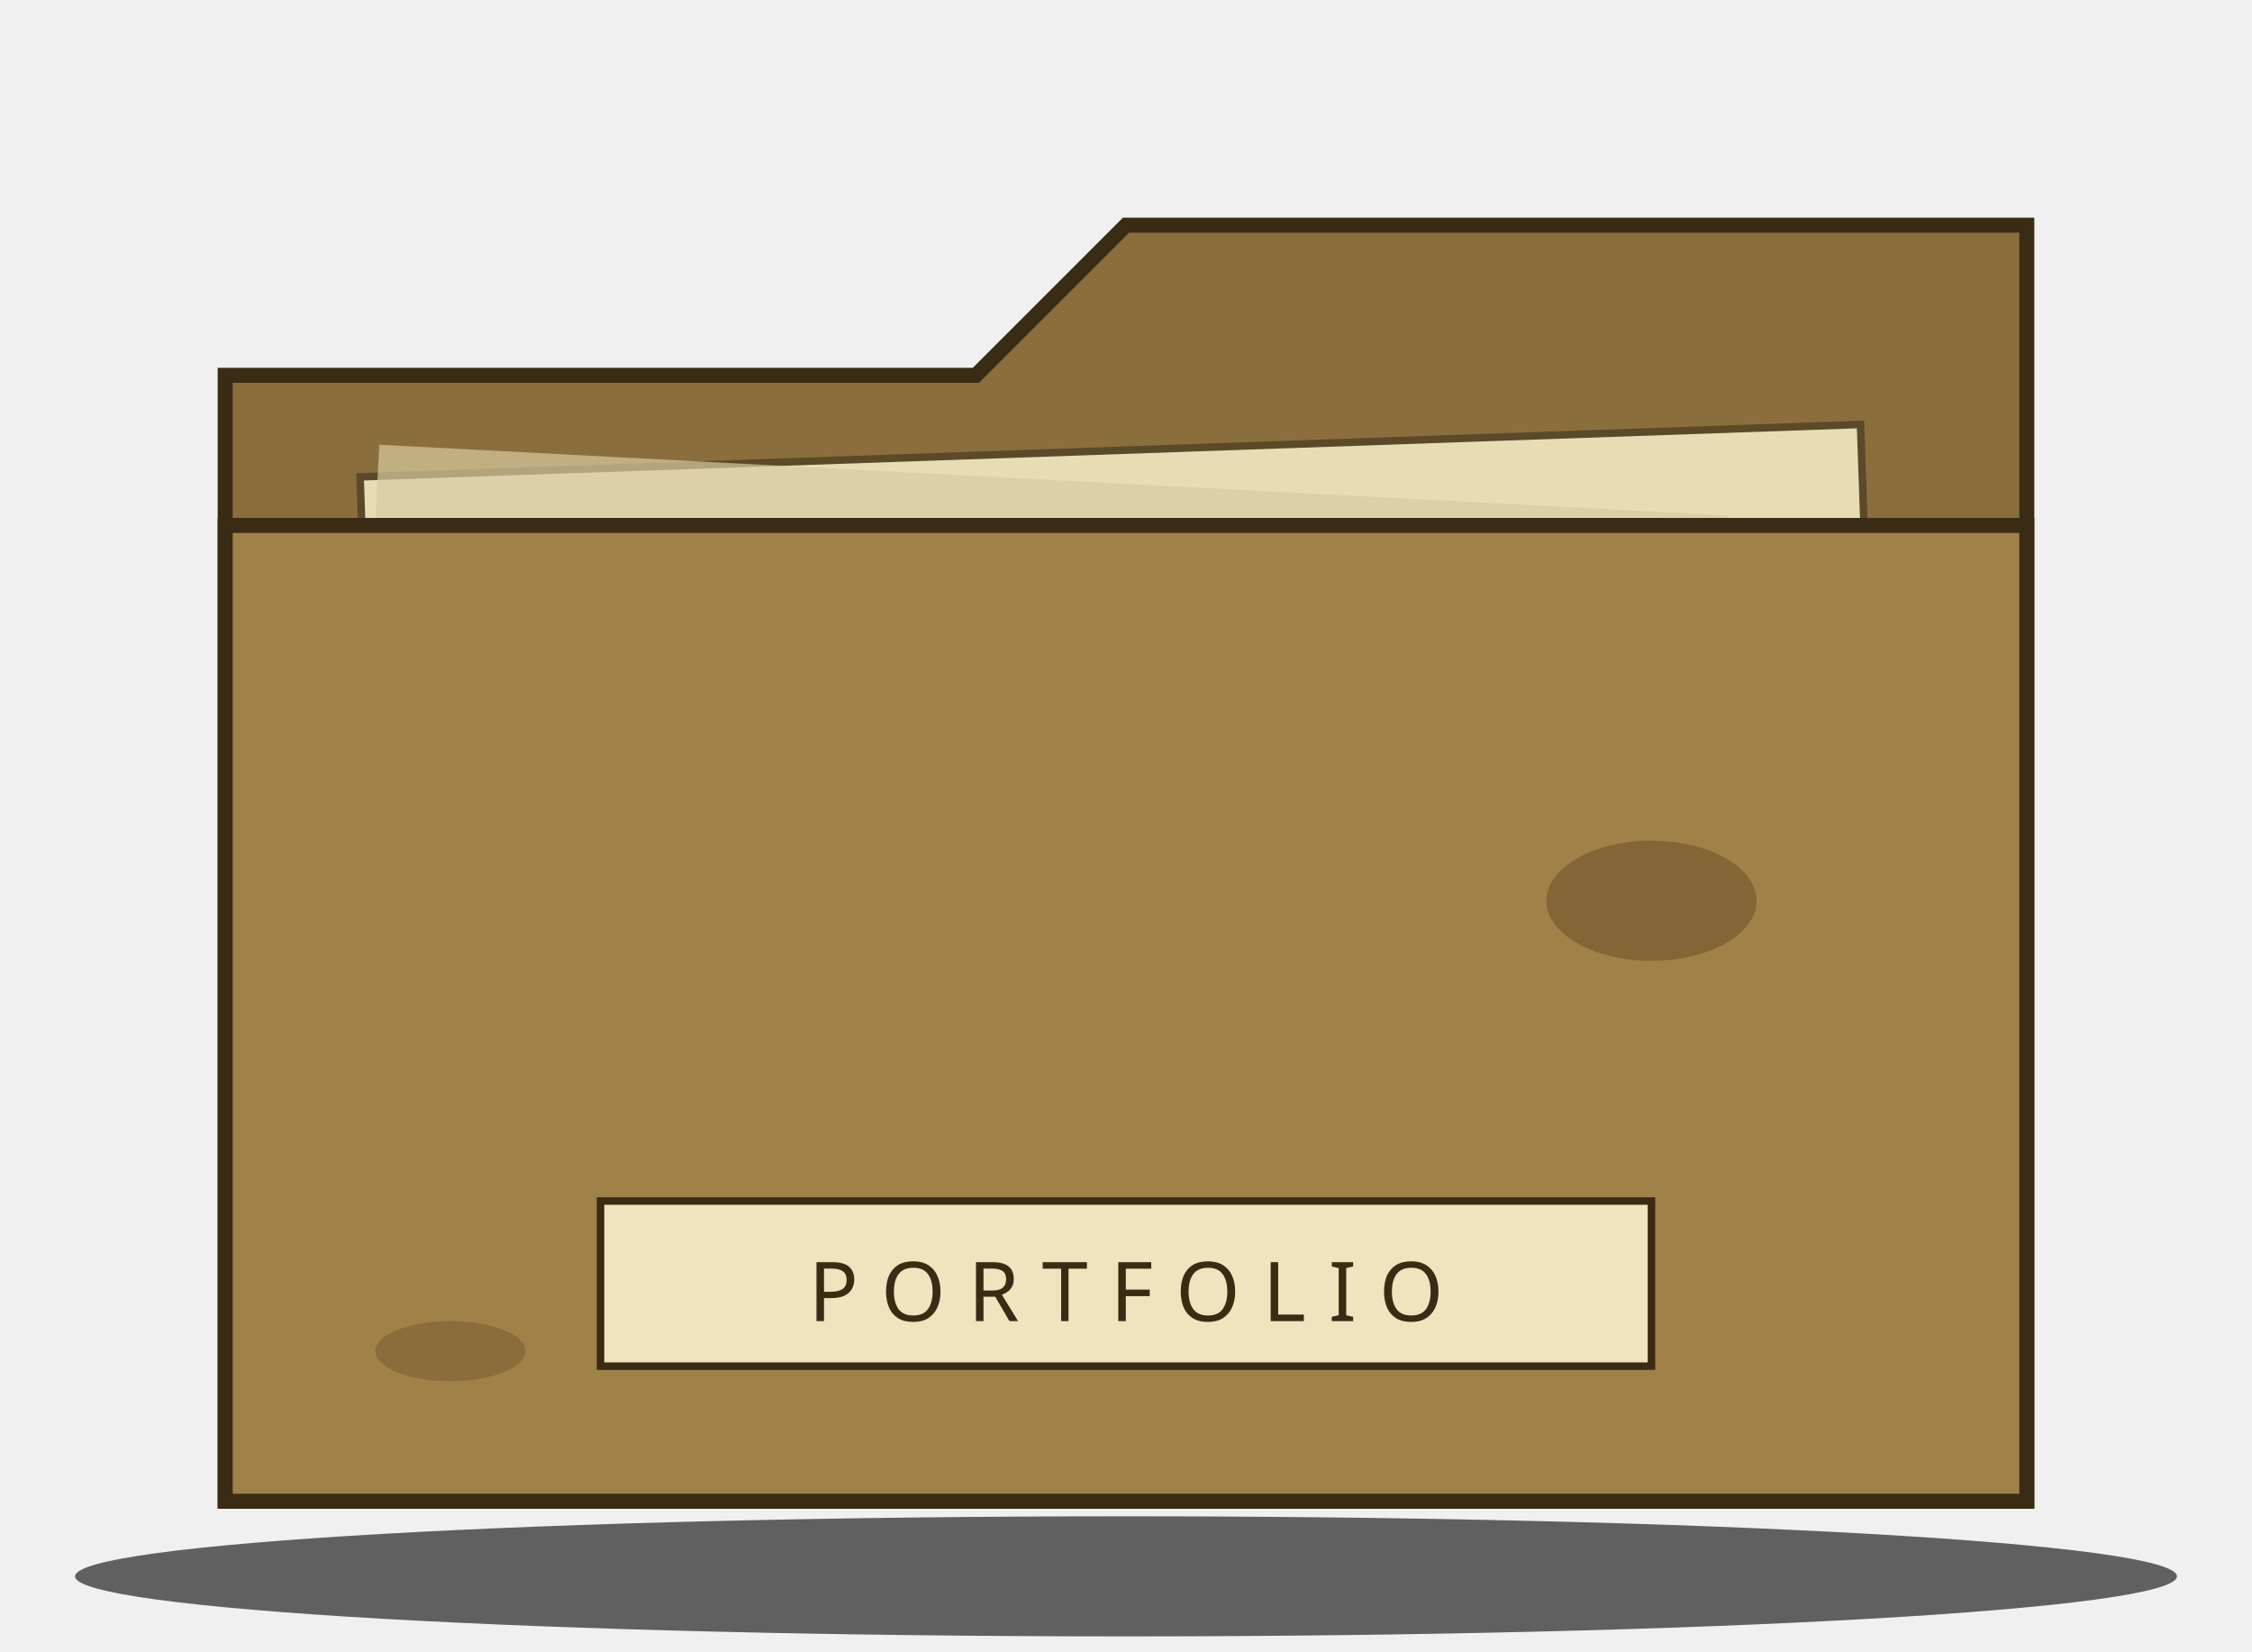
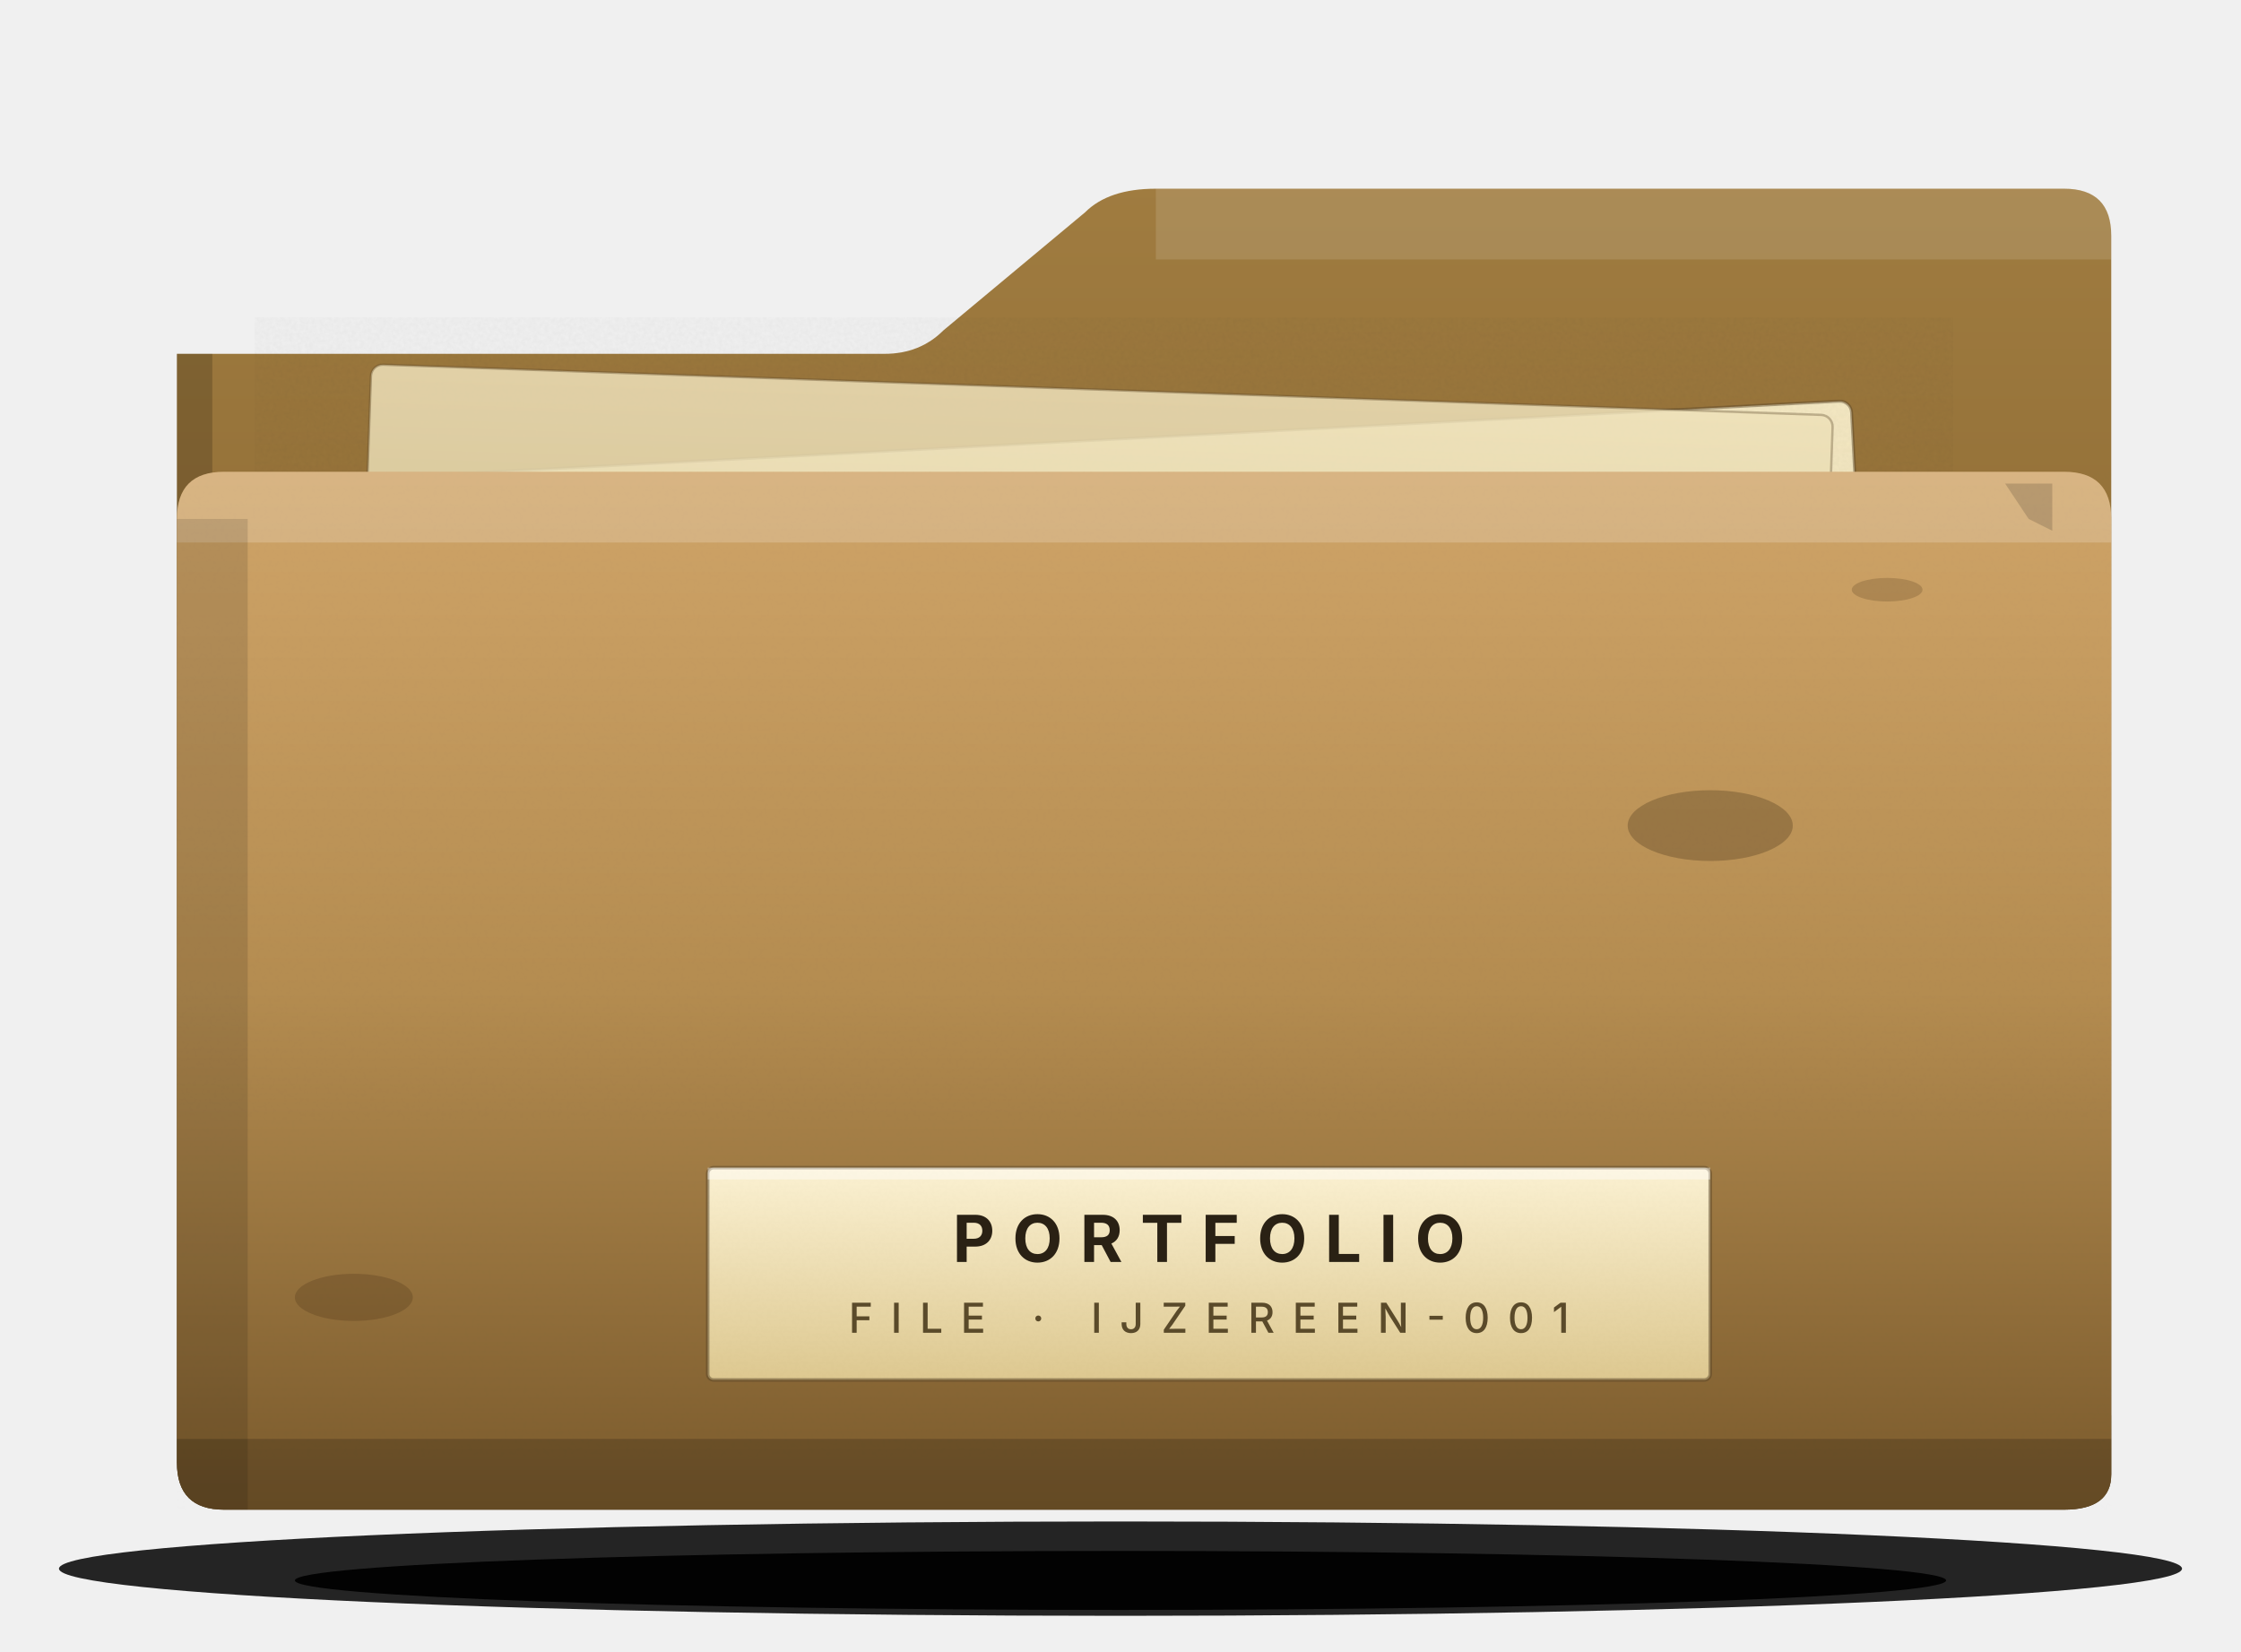
- <svg xmlns="http://www.w3.org/2000/svg" viewBox="0 0 300 220">
-   <ellipse cx="150" cy="210" rx="140" ry="8" fill="rgba(0,0,0,0.6)" />
-   <path d="M30 50 L130 50 L150 30 L270 30 L270 200 L30 200 Z" fill="#8a6f3c" stroke="#3a2c14" stroke-width="2" />
-   <rect x="50" y="60" width="200" height="120" fill="#e8dcb5" stroke="#5a4a2a" stroke-width="1" transform="rotate(-2 150 120)" />
-   <g transform="rotate(-2 150 120)">
-     <rect x="70" y="78" width="120" height="3" fill="#5a4a2a" opacity=".6" />
-     <rect x="70" y="88" width="160" height="2" fill="#5a4a2a" opacity=".4" />
-     <rect x="70" y="96" width="140" height="2" fill="#5a4a2a" opacity=".4" />
-     <rect x="70" y="104" width="100" height="2" fill="#5a4a2a" opacity=".4" />
-     <rect x="70" y="116" width="80" height="3" fill="#5a4a2a" opacity=".5" />
-     <rect x="70" y="126" width="150" height="2" fill="#5a4a2a" opacity=".4" />
-     <g transform="translate(180 140) rotate(-12)">
-       <rect x="-30" y="-10" width="60" height="20" fill="none" stroke="#a83020" stroke-width="2" />
-       <text x="0" y="4" text-anchor="middle" font-family="Special Elite" font-size="9" fill="#a83020" letter-spacing="2">PRIVATE</text>
+ <svg xmlns="http://www.w3.org/2000/svg" viewBox="0 0 380 280">
+   <defs>
+     <linearGradient id="fld-back" x1="0" y1="0" x2="0" y2="1">
+       <stop offset="0" stop-color="#a07c40" />
+       <stop offset="0.5" stop-color="#8a6832" />
+       <stop offset="1" stop-color="#5e4622" />
+     </linearGradient>
+     <linearGradient id="fld-front" x1="0" y1="0" x2="0" y2="1">
+       <stop offset="0" stop-color="#cfa468" />
+       <stop offset="0.5" stop-color="#b48c50" />
+       <stop offset="1" stop-color="#7a5a2c" />
+     </linearGradient>
+     <linearGradient id="paper-1" x1="0" y1="0" x2="0" y2="1">
+       <stop offset="0" stop-color="#f4e8c2" />
+       <stop offset="1" stop-color="#d8c89e" />
+     </linearGradient>
+     <linearGradient id="paper-2" x1="0" y1="0" x2="0" y2="1">
+       <stop offset="0" stop-color="#ede0b8" />
+       <stop offset="1" stop-color="#c9b88a" />
+     </linearGradient>
+     <linearGradient id="label" x1="0" y1="0" x2="0" y2="1">
+       <stop offset="0" stop-color="#fbf1d2" />
+       <stop offset="1" stop-color="#ddc890" />
+     </linearGradient>
+     <filter id="paper-noise" x="0" y="0" width="100%" height="100%">
+       <feTurbulence type="fractalNoise" baseFrequency="1.5" numOctaves="2" seed="3" />
+       <feColorMatrix values="0 0 0 0 0  0 0 0 0 0  0 0 0 0 0  0 0 0 0.08 0" />
+     </filter>
+     <pattern id="paper-fiber" width="80" height="80" patternUnits="userSpaceOnUse">
+       <rect width="80" height="80" fill="transparent" />
+       <rect x="0" y="0" width="80" height="80" fill="url(#paper-noise-1)" opacity="0.05" />
+     </pattern>
+   </defs>
+   <ellipse cx="190" cy="266" rx="180" ry="8" fill="rgba(0,0,0,0.85)" />
+   <ellipse cx="190" cy="268" rx="140" ry="5" fill="rgba(0,0,0,0.95)" />
+   <path d="M30 60 L150 60 Q156 60 160 56 L184 36 Q188 32 196 32 L350 32 Q358 32 358 40 L358 250 Q358 256 350 256 L38 256 Q30 256 30 248 Z" fill="url(#fld-back)" />
+   <path d="M30 60 Q30 64 30 248 Q30 256 38 256 L350 256 Q358 256 358 250 L358 240 L36 240 L36 60 Z" fill="rgba(0,0,0,0.18)" />
+   <path d="M196 32 L350 32 Q358 32 358 40 L358 44 L196 44 Z" fill="rgba(255,255,255,0.12)" />
+   <g transform="rotate(-3 200 150)">
+     <rect x="56" y="74" width="262" height="160" rx="2" fill="url(#paper-1)" stroke="rgba(90,70,40,0.45)" stroke-width="0.5" />
+     <rect x="56" y="74" width="262" height="160" rx="2" fill="white" opacity="0.4" filter="url(#paper-noise)" />
+     <g stroke="#5a4a2a" stroke-width="0.4" opacity="0.35">
+       <line x1="72" y1="98" x2="304" y2="98" />
+       <line x1="72" y1="112" x2="304" y2="112" />
+       <line x1="72" y1="126" x2="304" y2="126" />
+       <line x1="72" y1="140" x2="304" y2="140" />
+       <line x1="72" y1="154" x2="304" y2="154" />
+       <line x1="72" y1="168" x2="304" y2="168" />
+       <line x1="72" y1="182" x2="304" y2="182" />
+       <line x1="72" y1="196" x2="304" y2="196" />
+       <line x1="72" y1="210" x2="304" y2="210" />
+     </g>
+     <g fill="#3a2a14" opacity="0.8">
+       <rect x="76" y="94" width="80" height="2" />
+       <rect x="76" y="108" width="120" height="1.5" />
+       <rect x="76" y="122" width="100" height="1.5" />
+       <rect x="76" y="136" width="140" height="1.5" />
+       <rect x="76" y="150" width="60" height="2" fill="#a83020" />
+       <rect x="142" y="150" width="80" height="1.5" />
+       <rect x="76" y="164" width="160" height="1.5" />
+       <rect x="76" y="178" width="90" height="1.5" />
+       <rect x="76" y="192" width="120" height="1.5" />
+       <rect x="76" y="206" width="70" height="1.5" />
+     </g>
+     <g transform="translate(254 192) rotate(-14)" opacity="0.78">
+       <rect x="-32" y="-12" width="64" height="24" fill="none" stroke="#a83020" stroke-width="1.5" />
+       <rect x="-30" y="-10" width="60" height="20" fill="none" stroke="#a83020" stroke-width="0.6" />
+       <text x="0" y="4" text-anchor="middle" font-family="Inter, sans-serif" font-weight="700" font-size="9" fill="#a83020" letter-spacing="2">PRIVATE</text>
    </g>
  </g>
-   <rect x="48" y="64" width="180" height="100" fill="#d8cba0" opacity=".7" transform="rotate(3 140 110)" />
-   <path d="M30 70 L270 70 L270 200 L30 200 Z" fill="#a08148" stroke="#3a2c14" stroke-width="2" />
-   <rect x="80" y="160" width="140" height="22" fill="#f1e3bd" stroke="#3a2c14" stroke-width="1" />
-   <text x="150" y="176" text-anchor="middle" font-family="Special Elite" font-size="11" fill="#3a2c14" letter-spacing="3">PORTFOLIO</text>
-   <ellipse cx="220" cy="120" rx="14" ry="8" fill="#5a3c1a" opacity=".4" />
-   <ellipse cx="60" cy="180" rx="10" ry="4" fill="#5a3c1a" opacity=".3" />
+   <g transform="rotate(2 240 150)" opacity="0.85">
+     <rect x="60" y="68" width="248" height="156" rx="2" fill="url(#paper-2)" stroke="rgba(90,70,40,0.4)" stroke-width="0.4" />
+   </g>
+   <path d="M30 88 Q30 80 38 80 L350 80 Q358 80 358 88 L358 250 Q358 256 350 256 L38 256 Q30 256 30 248 Z" fill="url(#fld-front)" />
+   <path d="M30 88 Q30 80 38 80 L350 80 Q358 80 358 88 L358 250 Q358 256 350 256 L38 256 Q30 256 30 248 Z" fill="white" opacity="0.04" filter="url(#paper-noise)" />
+   <path d="M38 80 L350 80 Q358 80 358 88 L358 92 L30 92 L30 88 Q30 80 38 80 Z" fill="rgba(255,255,255,0.18)" />
+   <path d="M30 88 L30 248 Q30 256 38 256 L42 256 L42 88 Z" fill="rgba(0,0,0,0.12)" />
+   <path d="M30 248 Q30 256 38 256 L350 256 Q358 256 358 250 L358 244 L30 244 Z" fill="rgba(0,0,0,0.18)" />
+   <g transform="translate(120 198)">
+     <rect x="0" y="0" width="170" height="36" rx="1" fill="url(#label)" stroke="rgba(90,70,40,0.5)" stroke-width="0.6" />
+     <rect x="0" y="0" width="170" height="36" rx="1" fill="white" opacity="0.05" filter="url(#paper-noise)" />
+     <rect x="0" y="0" width="170" height="2" fill="rgba(255,255,255,0.4)" />
+     <text x="85" y="16" text-anchor="middle" font-family="Inter, sans-serif" font-weight="700" font-size="11" fill="#2a2114" letter-spacing="3">PORTFOLIO</text>
+     <text x="85" y="28" text-anchor="middle" font-family="Inter, sans-serif" font-weight="500" font-size="7" fill="#5a4a2a" letter-spacing="3">FILE · IJZEREEN-001</text>
+   </g>
+   <ellipse cx="290" cy="140" rx="14" ry="6" fill="rgba(60,40,18,0.28)" />
+   <ellipse cx="60" cy="220" rx="10" ry="4" fill="rgba(60,40,18,0.22)" />
+   <ellipse cx="320" cy="100" rx="6" ry="2" fill="rgba(60,40,18,0.2)" />
+   <path d="M340 82 L348 82 L348 90 L344 88 Z" fill="rgba(0,0,0,0.15)" />
</svg>
